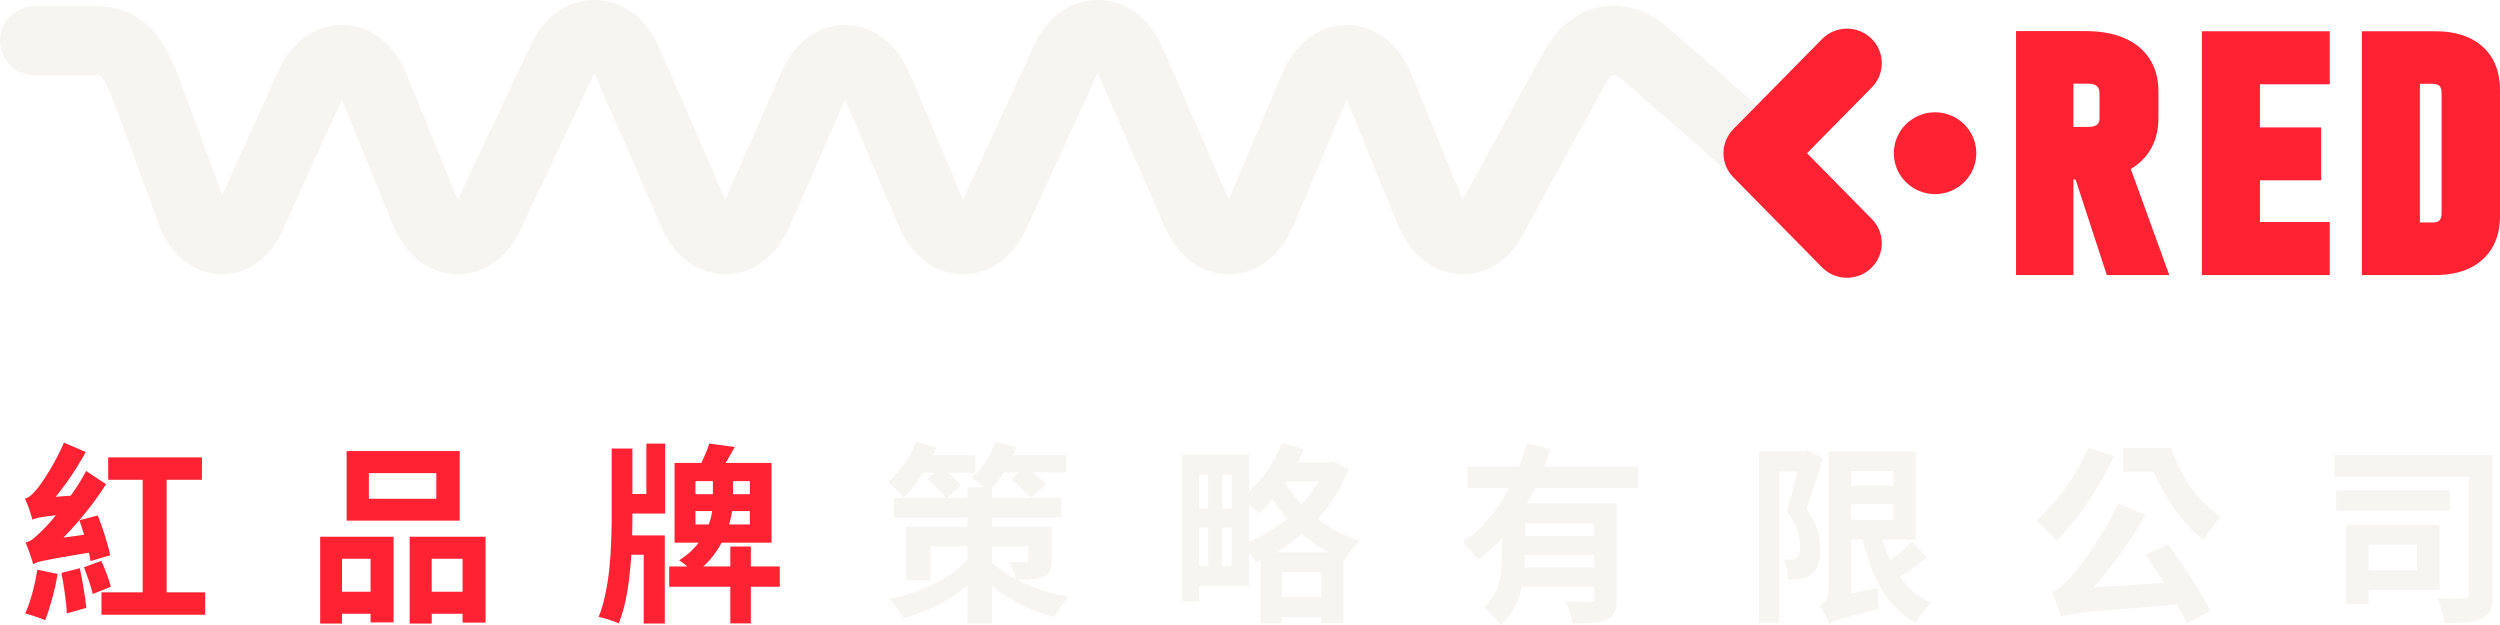
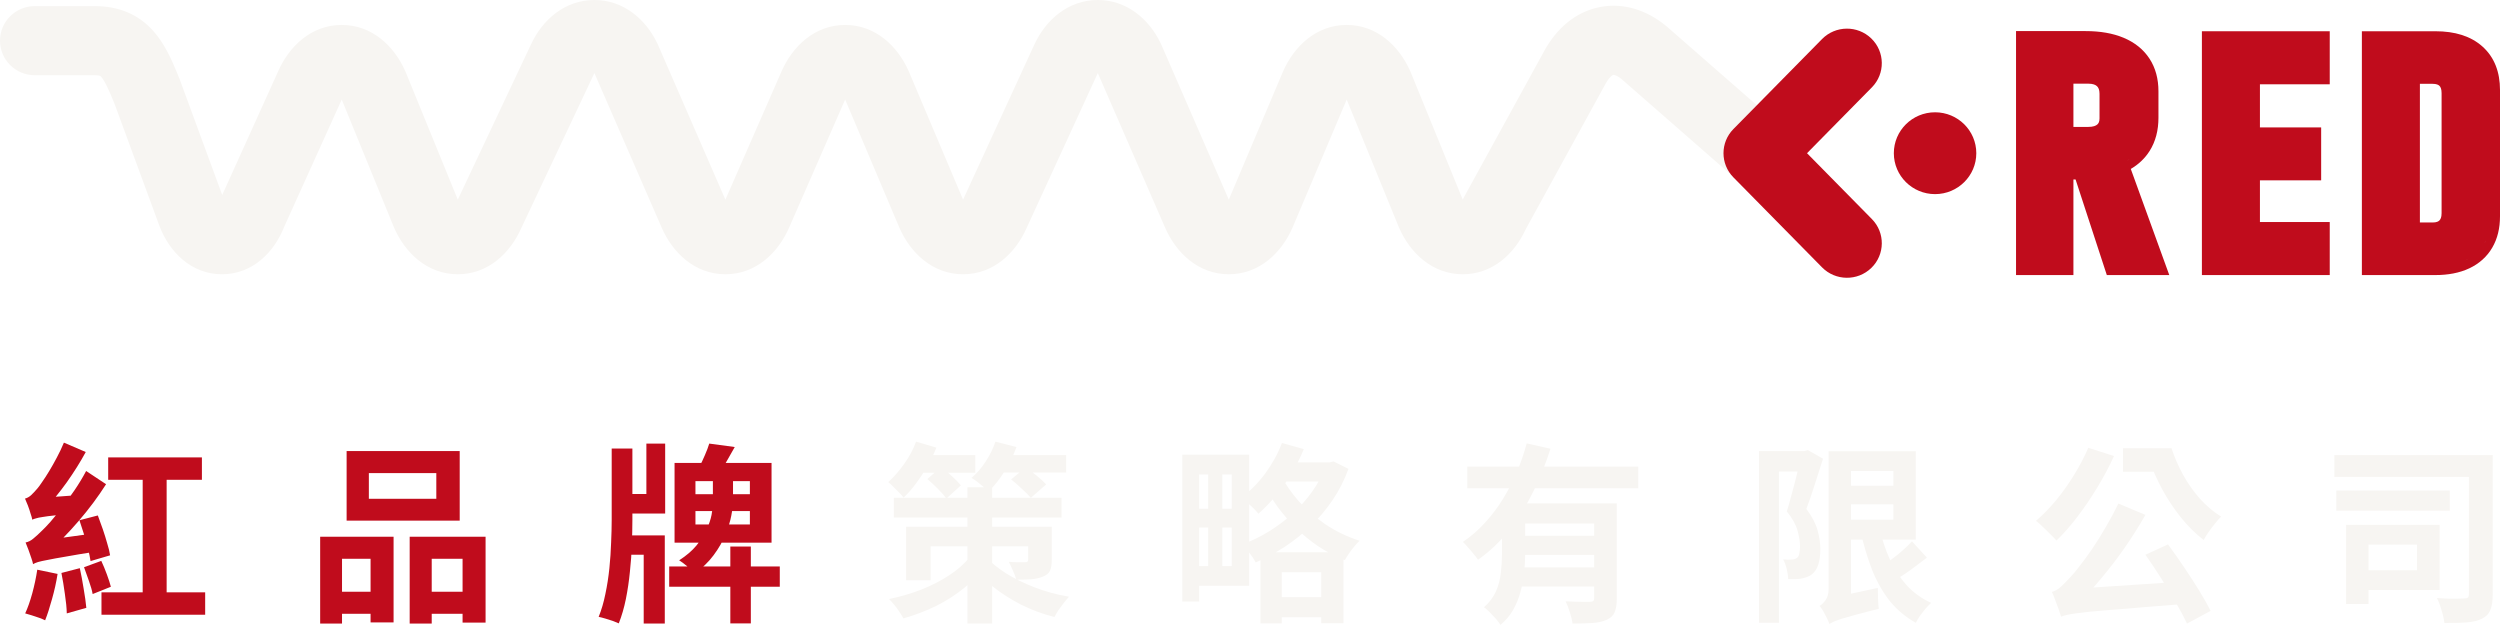
<svg xmlns="http://www.w3.org/2000/svg" width="900" height="225" viewBox="0 0 900 225" fill="none">
  <path d="M395.211 0C405.647 0 413.692 6.877 417.877 15.656L418.073 16.076L418.175 16.303L442.37 71.876L461.8 25.951L461.839 25.86C465.772 16.767 473.782 8.98 484.815 8.98C495.676 8.98 503.608 16.526 507.605 25.434L507.792 25.86L507.89 26.093L526.59 71.872C526.725 71.574 526.87 71.281 527.027 70.994L555.997 18.218C556.001 18.212 556.005 18.204 556.009 18.197C560.316 10.387 567.107 4.206 576.124 2.508C584.84 0.867 593.02 3.909 599.408 9.027L600.021 9.528L600.224 9.702L641.321 45.619C646.518 50.161 647.021 58.023 642.443 63.18C637.866 68.336 629.942 68.835 624.745 64.293L583.804 28.51C582.69 27.587 581.852 27.203 581.38 27.053C581.145 26.978 580.993 26.959 580.918 26.953C580.846 26.948 580.812 26.954 580.8 26.957C580.787 26.959 580.742 26.968 580.656 27.009C580.566 27.052 580.398 27.145 580.161 27.337C579.679 27.727 578.887 28.552 578.009 30.142L578.009 30.142L549.294 82.452C545.273 91.284 537.376 98.733 526.586 98.733C515.553 98.733 507.542 90.945 503.609 81.853C503.576 81.775 503.543 81.697 503.511 81.619L484.812 35.844L465.386 81.762C465.373 81.792 465.361 81.823 465.348 81.853C461.415 90.945 453.404 98.733 442.371 98.733C431.338 98.733 423.328 90.945 419.395 81.853V81.852L395.221 26.328C395.218 26.321 395.214 26.314 395.21 26.308C395.196 26.338 395.181 26.369 395.167 26.4L369.601 82.028C365.641 91.045 357.665 98.733 346.704 98.733C335.67 98.733 327.66 90.945 323.727 81.853C323.714 81.823 323.701 81.792 323.689 81.762L304.258 35.837L284.117 81.852C280.184 90.945 272.174 98.733 261.141 98.733C250.108 98.733 242.098 90.945 238.165 81.853V81.852L213.991 26.328C213.988 26.321 213.984 26.314 213.981 26.308C213.966 26.338 213.952 26.369 213.937 26.4C213.92 26.437 213.902 26.475 213.885 26.512L187.663 82.108C183.692 91.09 175.729 98.733 164.8 98.733C153.767 98.733 145.756 90.945 141.823 81.853C141.79 81.775 141.757 81.697 141.725 81.619L123.025 35.84C123.022 35.847 123.019 35.854 123.016 35.861L102.267 81.735C98.694 90.805 90.915 98.733 79.911 98.733C68.739 98.733 60.89 90.562 57.392 81.32C57.379 81.283 57.365 81.246 57.351 81.209L41.255 37.428C40.116 34.598 39.206 32.461 38.334 30.737C37.451 28.991 36.817 28.103 36.415 27.652C36.234 27.45 36.128 27.368 36.098 27.346C36.074 27.328 36.063 27.321 36.035 27.309C35.999 27.294 35.498 27.083 34.098 27.083H12.539C5.614 27.083 0 21.512 0 14.641C8.58977e-05 7.769 5.614 2.199 12.539 2.199H34.098C42.665 2.199 49.773 5.083 55.194 11.159C59.104 15.542 61.686 21.208 63.752 26.242L64.609 28.355L64.742 28.702L79.998 70.197L100.116 25.716C104.071 16.685 112.055 8.98 123.029 8.98C133.89 8.98 141.821 16.526 145.818 25.434L146.005 25.86L146.103 26.093L164.804 71.872C164.834 71.805 164.864 71.738 164.895 71.672L191.171 15.964C195.313 7.039 203.423 0 213.981 0C224.417 0 232.462 6.877 236.647 15.656L236.843 16.076L236.945 16.303L261.141 71.879L281.304 25.811C285.245 16.739 293.246 8.98 304.259 8.98C315.12 8.98 323.051 16.526 327.048 25.434L327.235 25.86L327.274 25.951L346.705 71.877C346.719 71.846 346.733 71.815 346.747 71.784L372.349 16.076C376.475 7.098 384.609 0 395.211 0Z" fill="#F7F5F2" />
-   <path d="M655.942 14.056C660.783 9.142 668.722 9.051 673.675 13.854C678.627 18.657 678.718 26.533 673.878 31.448L650.528 55.154L673.878 78.862C678.719 83.776 678.627 91.653 673.675 96.456C668.722 101.259 660.783 101.168 655.942 96.254L624.028 63.851C619.267 59.016 619.267 51.293 624.028 46.459L655.942 14.056Z" fill="#FF2233" />
-   <path d="M696.625 69.884C704.823 69.884 711.468 63.289 711.468 55.155C711.468 47.021 704.823 40.426 696.625 40.426C688.427 40.426 681.781 47.021 681.781 55.155C681.781 63.289 688.427 69.884 696.625 69.884Z" fill="#FF2233" />
-   <path fill-rule="evenodd" clip-rule="evenodd" d="M750.835 11.195C755.989 11.195 760.579 11.956 764.506 13.601C768.453 15.256 771.61 17.743 773.811 21.106C776.017 24.478 777.042 28.452 777.042 32.869V42.381C777.042 46.893 776.025 50.948 773.831 54.392C772.135 57.054 769.862 59.191 767.084 60.819L780.941 99.024H758.456L747.207 64.615H746.43V99.024H725.771V11.195H750.835ZM766.222 57.57C766.039 57.69 765.853 57.807 765.665 57.921C766.042 57.693 766.407 57.454 766.76 57.204L766.222 57.57ZM746.43 45.688H751.792C753.597 45.688 754.523 45.257 755.019 44.824C755.47 44.43 755.827 43.837 755.827 42.618V33.751C755.827 32.254 755.409 31.498 754.923 31.038C754.424 30.566 753.534 30.121 751.792 30.121H746.43V45.688ZM770.891 22.55C770.932 22.609 770.973 22.669 771.013 22.73L770.925 22.597C770.914 22.581 770.902 22.566 770.891 22.55Z" fill="#FF2233" />
-   <path d="M838.706 30.345H813.574V45.87H835.618V64.922H813.574V79.93H838.706V99.024H792.684V11.251H838.706V30.345Z" fill="#FF2233" />
-   <path fill-rule="evenodd" clip-rule="evenodd" d="M876.788 11.251C883.655 11.251 889.449 12.947 893.71 16.774C898.018 20.643 900 26.007 900 32.394V77.881C900 82.098 899.117 85.909 897.199 89.178C895.276 92.455 892.486 94.933 888.942 96.602C885.415 98.263 881.306 99.024 876.727 99.024H850.273V11.251H876.788ZM888.617 93.157C888.273 93.347 887.919 93.53 887.554 93.701L888.107 93.43C888.279 93.341 888.449 93.25 888.617 93.157ZM894.949 86.541C894.779 86.89 894.596 87.231 894.401 87.564L894.688 87.054C894.778 86.885 894.865 86.714 894.949 86.541ZM871.163 30.177V80.098H875.723C877.193 80.098 877.852 79.708 878.201 79.352C878.582 78.961 878.971 78.251 878.971 76.776V33.498C878.971 31.98 878.574 31.279 878.215 30.916C877.868 30.566 877.204 30.177 875.723 30.177H871.163ZM896.759 31.863C896.762 32.039 896.763 32.216 896.763 32.394L896.759 31.863Z" fill="#FF2233" />
+   <path d="M655.942 14.056C660.783 9.142 668.722 9.051 673.675 13.854C678.627 18.657 678.718 26.533 673.878 31.448L650.528 55.154L673.878 78.862C678.719 83.776 678.627 91.653 673.675 96.456C668.722 101.259 660.783 101.168 655.942 96.254L624.028 63.851C619.267 59.016 619.267 51.293 624.028 46.459L655.942 14.056Z" fill="#C00C1C" />
+   <path d="M696.625 69.884C704.823 69.884 711.468 63.289 711.468 55.155C711.468 47.021 704.823 40.426 696.625 40.426C688.427 40.426 681.781 47.021 681.781 55.155C681.781 63.289 688.427 69.884 696.625 69.884Z" fill="#C00C1C" />
+   <path fill-rule="evenodd" clip-rule="evenodd" d="M750.835 11.195C755.989 11.195 760.579 11.956 764.506 13.601C768.453 15.256 771.61 17.743 773.811 21.106C776.017 24.478 777.042 28.452 777.042 32.869V42.381C777.042 46.893 776.025 50.948 773.831 54.392C772.135 57.054 769.862 59.191 767.084 60.819L780.941 99.024H758.456L747.207 64.615H746.43V99.024H725.771V11.195H750.835ZM766.222 57.57C766.039 57.69 765.853 57.807 765.665 57.921C766.042 57.693 766.407 57.454 766.76 57.204L766.222 57.57ZM746.43 45.688H751.792C753.597 45.688 754.523 45.257 755.019 44.824C755.47 44.43 755.827 43.837 755.827 42.618V33.751C755.827 32.254 755.409 31.498 754.923 31.038C754.424 30.566 753.534 30.121 751.792 30.121H746.43V45.688ZM770.891 22.55C770.932 22.609 770.973 22.669 771.013 22.73L770.925 22.597C770.914 22.581 770.902 22.566 770.891 22.55Z" fill="#C00C1C" />
+   <path d="M838.706 30.345H813.574V45.87H835.618V64.922H813.574V79.93H838.706V99.024H792.684V11.251H838.706V30.345Z" fill="#C00C1C" />
+   <path fill-rule="evenodd" clip-rule="evenodd" d="M876.788 11.251C883.655 11.251 889.449 12.947 893.71 16.774C898.018 20.643 900 26.007 900 32.394V77.881C900 82.098 899.117 85.909 897.199 89.178C895.276 92.455 892.486 94.933 888.942 96.602C885.415 98.263 881.306 99.024 876.727 99.024H850.273V11.251H876.788ZM888.617 93.157C888.273 93.347 887.919 93.53 887.554 93.701L888.107 93.43C888.279 93.341 888.449 93.25 888.617 93.157ZM894.949 86.541C894.779 86.89 894.596 87.231 894.401 87.564L894.688 87.054C894.778 86.885 894.865 86.714 894.949 86.541ZM871.163 30.177V80.098H875.723C877.193 80.098 877.852 79.708 878.201 79.352C878.582 78.961 878.971 78.251 878.971 76.776V33.498C878.971 31.98 878.574 31.279 878.215 30.916C877.868 30.566 877.204 30.177 875.723 30.177H871.163ZM896.759 31.863C896.762 32.039 896.763 32.216 896.763 32.394L896.759 31.863Z" fill="#C00C1C" />
  <path d="M840.381 163.83H891.786V171.696H840.381V163.83ZM841.071 176.595H881.919V183.84H841.071V176.595ZM888.819 163.83H897.375V213.993C897.375 216.339 897.099 218.179 896.547 219.513C896.041 220.893 895.052 221.951 893.58 222.687C892.154 223.423 890.314 223.883 888.06 224.067C885.806 224.251 883.115 224.32 879.987 224.274C879.895 223.446 879.711 222.48 879.435 221.376C879.159 220.318 878.837 219.237 878.469 218.133C878.101 217.029 877.71 216.086 877.296 215.304C878.63 215.396 879.964 215.465 881.298 215.511C882.632 215.511 883.828 215.511 884.886 215.511C885.944 215.465 886.703 215.442 887.163 215.442C887.807 215.442 888.244 215.327 888.474 215.097C888.704 214.867 888.819 214.43 888.819 213.786V163.83ZM844.59 188.946H852.663V217.443H844.59V188.946ZM851.766 188.946H878.262V212.406H851.766V205.299H870.12V196.053H851.766V188.946Z" fill="#F7F5F2" />
  <path d="M772.347 199.71L780.489 195.984C782.375 198.56 784.284 201.274 786.216 204.126C788.148 206.978 789.965 209.784 791.667 212.544C793.369 215.304 794.749 217.765 795.807 219.927L787.32 224.481C786.308 222.319 784.974 219.812 783.318 216.96C781.662 214.062 779.868 211.095 777.936 208.059C776.004 205.023 774.141 202.24 772.347 199.71ZM751.785 161.208L761.031 164.175C759.329 167.947 757.328 171.719 755.028 175.491C752.774 179.217 750.382 182.736 747.852 186.048C745.368 189.314 742.861 192.166 740.331 194.604C739.779 193.96 739.043 193.201 738.123 192.327C737.249 191.407 736.329 190.51 735.363 189.636C734.443 188.716 733.638 188.003 732.948 187.497C735.386 185.427 737.778 182.989 740.124 180.183C742.47 177.331 744.632 174.295 746.61 171.075C748.634 167.809 750.359 164.52 751.785 161.208ZM741.987 221.997C741.803 221.399 741.527 220.548 741.159 219.444C740.791 218.386 740.377 217.282 739.917 216.132C739.503 214.936 739.089 213.924 738.675 213.096C739.825 212.774 740.906 212.153 741.918 211.233C742.93 210.313 744.126 209.094 745.506 207.576C746.242 206.84 747.277 205.598 748.611 203.85C749.991 202.102 751.509 200.032 753.165 197.64C754.821 195.202 756.454 192.58 758.064 189.774C759.72 186.968 761.238 184.139 762.618 181.287L772.347 185.358C770.093 189.314 767.632 193.224 764.964 197.088C762.296 200.906 759.536 204.517 756.684 207.921C753.878 211.325 751.072 214.384 748.266 217.098V217.305C748.266 217.305 747.944 217.466 747.3 217.788C746.702 218.11 745.966 218.524 745.092 219.03C744.264 219.536 743.528 220.042 742.884 220.548C742.286 221.054 741.987 221.537 741.987 221.997ZM741.987 221.997L741.711 214.959L747.231 211.923L786.837 209.301C787.021 210.589 787.32 211.992 787.734 213.51C788.148 215.028 788.47 216.27 788.7 217.236C782.398 217.742 776.924 218.179 772.278 218.547C767.678 218.961 763.745 219.283 760.479 219.513C757.259 219.789 754.568 220.019 752.406 220.203C750.29 220.433 748.565 220.64 747.231 220.824C745.943 221.008 744.885 221.192 744.057 221.376C743.275 221.56 742.585 221.767 741.987 221.997ZM772.071 161.346H781.731C782.789 164.566 784.169 167.74 785.871 170.868C787.573 173.95 789.574 176.802 791.874 179.424C794.22 182.046 796.796 184.231 799.602 185.979C799.004 186.577 798.291 187.382 797.463 188.394C796.635 189.406 795.853 190.441 795.117 191.499C794.381 192.557 793.783 193.523 793.323 194.397C790.287 192.051 787.527 189.314 785.043 186.186C782.559 183.058 780.374 179.769 778.488 176.319C776.602 172.823 775.038 169.35 773.796 165.9H772.071V161.346ZM764.274 161.346H778.695V169.833H764.274V161.346Z" fill="#F7F5F2" />
  <path d="M633.243 162.381H649.803V169.764H640.419V224.205H633.243V162.381ZM648.354 162.381H649.665L650.838 162.036L656.289 165.141C655.369 168.039 654.38 171.121 653.322 174.387C652.31 177.607 651.298 180.551 650.286 183.219C652.356 185.979 653.713 188.578 654.357 191.016C655.001 193.408 655.323 195.616 655.323 197.64C655.323 199.894 655.07 201.78 654.564 203.298C654.104 204.77 653.322 205.943 652.218 206.817C651.666 207.231 651.045 207.553 650.355 207.783C649.711 208.013 649.021 208.197 648.285 208.335C647.641 208.427 646.928 208.473 646.146 208.473C645.364 208.473 644.559 208.473 643.731 208.473C643.731 207.507 643.57 206.334 643.248 204.954C642.926 203.574 642.489 202.378 641.937 201.366C642.581 201.412 643.133 201.458 643.593 201.504C644.099 201.504 644.559 201.481 644.973 201.435C645.709 201.435 646.33 201.251 646.836 200.883C647.296 200.607 647.595 200.101 647.733 199.365C647.917 198.629 648.009 197.755 648.009 196.743C648.009 195.087 647.71 193.178 647.112 191.016C646.514 188.854 645.226 186.554 643.248 184.116C643.754 182.552 644.237 180.873 644.697 179.079C645.203 177.285 645.686 175.491 646.146 173.697C646.606 171.903 647.02 170.224 647.388 168.66C647.802 167.05 648.124 165.716 648.354 164.658V162.381ZM662.154 162.45H689.685V194.259H662.154V187.083H681.612V169.557H662.154V162.45ZM662.706 174.87H686.166V181.563H662.706V174.87ZM676.575 190.05C677.495 194.098 678.76 197.893 680.37 201.435C681.98 204.931 684.004 208.036 686.442 210.75C688.926 213.418 691.847 215.511 695.205 217.029C694.607 217.581 693.94 218.271 693.204 219.099C692.514 219.927 691.847 220.778 691.203 221.652C690.605 222.572 690.099 223.423 689.685 224.205C686.005 222.135 682.877 219.513 680.301 216.339C677.771 213.119 675.655 209.393 673.953 205.161C672.297 200.883 670.917 196.26 669.813 191.292L676.575 190.05ZM688.305 194.88L693.687 200.745C692.445 201.711 691.111 202.723 689.685 203.781C688.305 204.839 686.925 205.828 685.545 206.748C684.211 207.622 682.946 208.404 681.75 209.094L677.472 203.919C678.53 203.183 679.726 202.309 681.06 201.297C682.44 200.285 683.751 199.227 684.993 198.123C686.281 196.973 687.385 195.892 688.305 194.88ZM658.566 224.619L657.876 217.443L661.257 214.821L676.023 211.647C676.023 212.797 676.046 214.108 676.092 215.58C676.138 217.052 676.23 218.248 676.368 219.168C673.01 219.996 670.25 220.709 668.088 221.307C665.926 221.905 664.224 222.388 662.982 222.756C661.74 223.17 660.797 223.515 660.153 223.791C659.509 224.113 658.98 224.389 658.566 224.619ZM658.566 224.619C658.382 224.021 658.083 223.308 657.669 222.48C657.255 221.652 656.818 220.824 656.358 219.996C655.898 219.214 655.461 218.593 655.047 218.133C655.783 217.719 656.496 217.029 657.186 216.063C657.922 215.051 658.29 213.74 658.29 212.13V162.45H666.363V217.167C666.363 217.167 666.087 217.328 665.535 217.65C665.029 217.972 664.385 218.386 663.603 218.892C662.867 219.444 662.108 220.042 661.326 220.686C660.544 221.376 659.877 222.066 659.325 222.756C658.819 223.446 658.566 224.067 658.566 224.619Z" fill="#F7F5F2" />
  <path d="M528.225 167.97H589.773V175.767H528.225V167.97ZM545.682 192.879H576.663V199.779H545.682V192.879ZM573.903 181.218H582.045V215.511C582.045 217.535 581.792 219.145 581.286 220.341C580.826 221.537 579.883 222.457 578.457 223.101C577.077 223.745 575.375 224.136 573.351 224.274C571.327 224.412 568.912 224.481 566.106 224.481C565.968 223.331 565.646 221.974 565.14 220.41C564.68 218.892 564.174 217.581 563.622 216.477C564.818 216.523 566.014 216.569 567.21 216.615C568.406 216.661 569.464 216.684 570.384 216.684C571.35 216.684 572.017 216.684 572.385 216.684C572.983 216.638 573.374 216.523 573.558 216.339C573.788 216.155 573.903 215.833 573.903 215.373V181.218ZM549.615 159.621L558.171 161.553C556.561 166.613 554.56 171.627 552.168 176.595C549.776 181.517 546.924 186.14 543.612 190.464C540.3 194.742 536.459 198.422 532.089 201.504C531.675 200.86 531.123 200.147 530.433 199.365C529.789 198.537 529.122 197.755 528.432 197.019C527.788 196.237 527.19 195.593 526.638 195.087C529.582 193.109 532.273 190.763 534.711 188.049C537.195 185.335 539.38 182.414 541.266 179.286C543.198 176.112 544.854 172.869 546.234 169.557C547.614 166.199 548.741 162.887 549.615 159.621ZM545.544 204.264H576.663V211.164H545.544V204.264ZM545.268 181.218H575.766V188.463H545.268V181.218ZM540.714 181.218H549.063V199.641C549.063 201.711 548.925 203.919 548.649 206.265C548.419 208.565 547.982 210.865 547.338 213.165C546.74 215.419 545.866 217.558 544.716 219.582C543.566 221.606 542.048 223.4 540.162 224.964C539.84 224.412 539.311 223.699 538.575 222.825C537.839 221.997 537.057 221.169 536.229 220.341C535.447 219.559 534.78 218.984 534.228 218.616C536.206 216.868 537.655 214.936 538.575 212.82C539.495 210.704 540.07 208.496 540.3 206.196C540.576 203.896 540.714 201.665 540.714 199.503V181.218Z" fill="#F7F5F2" />
  <path d="M429.831 163.692H449.703V210.888H429.831V203.781H443.424V170.799H429.831V163.692ZM425.622 163.692H431.694V216.546H425.622V163.692ZM428.934 183.15H446.598V189.912H428.934V183.15ZM458.535 214.959H479.856V222.204H458.535V214.959ZM460.605 166.452H479.028V173.352H460.605V166.452ZM434.937 167.901H440.043V206.886H434.937V167.901ZM453.774 198.813H483.651V224.343H475.647V205.989H461.433V224.412H453.774V198.813ZM477.234 166.452H478.683L480.063 166.107L485.445 168.798C483.973 172.846 482.064 176.595 479.718 180.045C477.418 183.449 474.796 186.554 471.852 189.36C468.954 192.166 465.826 194.673 462.468 196.881C459.11 199.043 455.637 200.906 452.049 202.47C451.543 201.458 450.807 200.331 449.841 199.089C448.921 197.801 448.047 196.766 447.219 195.984C450.485 194.788 453.659 193.247 456.741 191.361C459.823 189.475 462.698 187.313 465.366 184.875C468.034 182.437 470.38 179.792 472.404 176.94C474.474 174.042 476.084 171.029 477.234 167.901V166.452ZM461.502 159.483L469.368 161.691C468.126 164.727 466.631 167.694 464.883 170.592C463.135 173.444 461.249 176.089 459.225 178.527C457.201 180.965 455.131 183.104 453.015 184.944C452.601 184.392 452.026 183.748 451.29 183.012C450.554 182.276 449.795 181.563 449.013 180.873C448.231 180.137 447.541 179.539 446.943 179.079C450.025 176.825 452.854 173.973 455.43 170.523C458.006 167.027 460.03 163.347 461.502 159.483ZM461.295 171.489C462.813 174.387 464.883 177.354 467.505 180.39C470.173 183.38 473.347 186.14 477.027 188.67C480.753 191.2 484.893 193.201 489.447 194.673C488.895 195.179 488.274 195.846 487.584 196.674C486.894 197.502 486.25 198.353 485.652 199.227C485.054 200.101 484.548 200.906 484.134 201.642C480.684 200.262 477.464 198.583 474.474 196.605C471.53 194.581 468.839 192.373 466.401 189.981C464.009 187.543 461.87 185.059 459.984 182.529C458.144 179.953 456.603 177.446 455.361 175.008L461.295 171.489Z" fill="#F7F5F2" />
  <path d="M321.777 179.217H382.152V186.324H321.777V179.217ZM348.273 175.422H357.174V224.481H348.273V175.422ZM326.193 189.636H374.493V196.674H335.025V208.887H326.193V189.636ZM370.146 189.636H378.633V201.435C378.633 203.137 378.426 204.471 378.012 205.437C377.598 206.357 376.747 207.07 375.459 207.576C374.217 208.082 372.791 208.404 371.181 208.542C369.617 208.634 367.846 208.68 365.868 208.68C365.592 207.622 365.178 206.518 364.626 205.368C364.12 204.172 363.637 203.137 363.177 202.263C364.281 202.355 365.431 202.401 366.627 202.401C367.823 202.401 368.628 202.401 369.042 202.401C369.41 202.401 369.686 202.332 369.87 202.194C370.054 202.056 370.146 201.803 370.146 201.435V189.636ZM349.101 200.538L355.311 202.884C353.149 206.012 350.504 208.864 347.376 211.44C344.248 214.016 340.798 216.247 337.026 218.133C333.254 219.973 329.321 221.468 325.227 222.618C324.859 221.928 324.376 221.146 323.778 220.272C323.226 219.398 322.605 218.547 321.915 217.719C321.225 216.891 320.604 216.201 320.052 215.649C324.1 214.821 327.964 213.694 331.644 212.268C335.37 210.796 338.728 209.071 341.718 207.093C344.754 205.115 347.215 202.93 349.101 200.538ZM355.035 200.607C356.737 202.493 359.083 204.402 362.073 206.334C365.063 208.22 368.513 209.922 372.423 211.44C376.333 212.958 380.473 214.085 384.843 214.821C384.291 215.419 383.67 216.155 382.98 217.029C382.336 217.903 381.692 218.777 381.048 219.651C380.45 220.571 379.967 221.399 379.599 222.135C375.321 221.031 371.296 219.536 367.524 217.65C363.798 215.718 360.486 213.602 357.588 211.302C354.69 208.956 352.39 206.679 350.688 204.471L355.035 200.607ZM329.367 163.83H351.102V170.178H329.367V163.83ZM358.002 163.83H383.808V170.109H358.002V163.83ZM329.781 159L337.095 161.139C336.221 163.393 335.14 165.624 333.852 167.832C332.564 170.04 331.184 172.133 329.712 174.111C328.286 176.043 326.814 177.722 325.296 179.148C324.928 178.642 324.399 178.044 323.709 177.354C323.019 176.664 322.329 175.974 321.639 175.284C320.949 174.548 320.328 173.973 319.776 173.559C321.8 171.719 323.709 169.534 325.503 167.004C327.343 164.428 328.769 161.76 329.781 159ZM358.347 159L365.937 160.932C364.833 163.968 363.384 166.912 361.59 169.764C359.796 172.616 357.91 174.985 355.932 176.871C355.472 176.411 354.851 175.882 354.069 175.284C353.333 174.64 352.574 174.019 351.792 173.421C351.01 172.823 350.32 172.363 349.722 172.041C351.654 170.431 353.356 168.476 354.828 166.176C356.346 163.876 357.519 161.484 358.347 159ZM333.852 172.455L338.82 168.108C340.016 169.028 341.304 170.132 342.684 171.42C344.064 172.662 345.145 173.766 345.927 174.732L340.683 179.493C339.993 178.481 338.981 177.308 337.647 175.974C336.313 174.64 335.048 173.467 333.852 172.455ZM364.005 172.593L369.249 168.246C370.491 169.12 371.825 170.132 373.251 171.282C374.677 172.432 375.804 173.467 376.632 174.387L371.112 179.217C370.33 178.297 369.249 177.216 367.869 175.974C366.535 174.686 365.247 173.559 364.005 172.593Z" fill="#F7F5F2" />
-   <path d="M255.33 159.69L264.507 160.932C263.587 162.588 262.713 164.129 261.885 165.555C261.103 166.981 260.344 168.223 259.608 169.281L251.811 167.97C252.455 166.774 253.099 165.417 253.743 163.899C254.433 162.335 254.962 160.932 255.33 159.69ZM250.362 183.978V188.808H269.958V183.978H250.362ZM250.362 173.214V177.906H269.958V173.214H250.362ZM242.841 166.659H277.755V195.363H242.841V166.659ZM240.909 203.919H280.722V211.233H240.909V203.919ZM262.92 196.743H270.303V224.412H262.92V196.743ZM256.641 169.143H263.886V181.149C263.886 182.115 263.679 183.61 263.265 185.634C262.897 187.612 262.207 189.866 261.195 192.396C260.183 194.88 258.757 197.364 256.917 199.848C255.123 202.286 252.823 204.494 250.017 206.472C249.465 205.69 248.614 204.839 247.464 203.919C246.36 202.999 245.371 202.263 244.497 201.711C247.073 200.055 249.143 198.284 250.707 196.398C252.271 194.466 253.49 192.557 254.364 190.671C255.238 188.785 255.836 187.014 256.158 185.358C256.48 183.656 256.641 182.23 256.641 181.08V169.143ZM224.487 177.837H239.46V184.875H224.487V177.837ZM232.698 159.69H239.46V182.046H232.698V159.69ZM224.694 192.741H239.322V224.481H231.732V199.71H224.694V192.741ZM220.209 161.484H227.661V187.221C227.661 189.935 227.592 192.879 227.454 196.053C227.362 199.227 227.132 202.493 226.764 205.851C226.442 209.163 225.959 212.429 225.315 215.649C224.671 218.823 223.82 221.744 222.762 224.412C222.164 224.136 221.428 223.837 220.554 223.515C219.726 223.239 218.852 222.963 217.932 222.687C217.012 222.411 216.207 222.204 215.517 222.066C216.529 219.582 217.334 216.845 217.932 213.855C218.576 210.819 219.059 207.714 219.381 204.54C219.703 201.366 219.91 198.307 220.002 195.363C220.14 192.373 220.209 189.659 220.209 187.221V161.484Z" fill="#FF2233" />
-   <path d="M132.786 170.316V179.562H157.074V170.316H132.786ZM124.782 162.381H165.492V187.428H124.782V162.381ZM115.26 193.224H141.687V224.067H133.407V201.159H123.126V224.481H115.26V193.224ZM147.483 193.224H174.807V224.136H166.527V201.159H155.418V224.481H147.483V193.224ZM118.71 213.027H136.857V220.962H118.71V213.027ZM151.278 213.027H170.598V220.962H151.278V213.027Z" fill="#FF2233" />
-   <path d="M28.596 187.29L35.22 185.565C35.818 187.129 36.416 188.785 37.014 190.533C37.612 192.281 38.141 193.983 38.601 195.639C39.107 197.249 39.452 198.675 39.636 199.917L32.598 201.987C32.414 200.745 32.115 199.273 31.701 197.571C31.287 195.869 30.804 194.144 30.252 192.396C29.7 190.602 29.148 188.9 28.596 187.29ZM22.11 206.265L28.734 204.54C29.24 206.84 29.7 209.301 30.114 211.923C30.574 214.545 30.896 216.845 31.08 218.823L24.042 220.824C23.996 218.846 23.766 216.5 23.352 213.786C22.984 211.072 22.57 208.565 22.11 206.265ZM13.416 205.092L20.73 206.61C20.27 209.554 19.603 212.567 18.729 215.649C17.901 218.685 17.073 221.238 16.245 223.308C15.693 223.032 14.98 222.733 14.106 222.411C13.232 222.089 12.335 221.79 11.415 221.514C10.495 221.238 9.713 221.008 9.069 220.824C9.989 218.846 10.84 216.431 11.622 213.579C12.404 210.681 13.002 207.852 13.416 205.092ZM11.622 187.083C11.53 186.531 11.323 185.795 11.001 184.875C10.725 183.909 10.403 182.943 10.035 181.977C9.667 181.011 9.322 180.183 9 179.493C9.736 179.309 10.449 178.918 11.139 178.32C11.829 177.676 12.588 176.871 13.416 175.905C13.83 175.445 14.405 174.663 15.141 173.559C15.923 172.455 16.774 171.144 17.694 169.626C18.614 168.108 19.534 166.475 20.454 164.727C21.42 162.933 22.271 161.139 23.007 159.345L30.873 162.726C28.895 166.36 26.618 169.994 24.042 173.628C21.466 177.216 18.936 180.321 16.452 182.943V183.15C16.452 183.15 16.199 183.288 15.693 183.564C15.233 183.794 14.681 184.116 14.037 184.53C13.393 184.944 12.818 185.381 12.312 185.841C11.852 186.301 11.622 186.715 11.622 187.083ZM11.622 187.083L11.415 181.425L14.796 179.217L27.147 178.32C26.917 179.332 26.733 180.482 26.595 181.77C26.457 183.012 26.365 184.024 26.319 184.806C23.559 185.082 21.305 185.335 19.557 185.565C17.809 185.749 16.406 185.933 15.348 186.117C14.336 186.255 13.554 186.416 13.002 186.6C12.45 186.738 11.99 186.899 11.622 187.083ZM11.898 203.091C11.806 202.539 11.599 201.803 11.277 200.883C10.955 199.917 10.61 198.928 10.242 197.916C9.874 196.904 9.529 196.03 9.207 195.294C10.173 195.11 11.093 194.65 11.967 193.914C12.887 193.178 13.991 192.166 15.279 190.878C15.923 190.28 16.866 189.291 18.108 187.911C19.35 186.485 20.707 184.806 22.179 182.874C23.697 180.896 25.238 178.78 26.802 176.526C28.366 174.226 29.769 171.903 31.011 169.557L38.187 174.318C35.289 178.872 31.977 183.311 28.251 187.635C24.571 191.913 20.868 195.685 17.142 198.951V199.089C17.142 199.089 16.866 199.227 16.314 199.503C15.808 199.779 15.21 200.124 14.52 200.538C13.83 200.952 13.209 201.389 12.657 201.849C12.151 202.309 11.898 202.723 11.898 203.091ZM11.898 203.091L11.484 196.95L15.072 194.604L34.668 191.913C34.53 192.925 34.415 194.098 34.323 195.432C34.277 196.72 34.277 197.778 34.323 198.606C29.907 199.296 26.319 199.894 23.559 200.4C20.799 200.86 18.66 201.251 17.142 201.573C15.624 201.849 14.474 202.102 13.692 202.332C12.956 202.562 12.358 202.815 11.898 203.091ZM30.252 204.195L36.462 201.918C37.152 203.39 37.819 205 38.463 206.748C39.107 208.496 39.59 209.991 39.912 211.233L33.357 213.855C33.127 212.567 32.69 211.026 32.046 209.232C31.402 207.392 30.804 205.713 30.252 204.195ZM38.946 164.658H72.687V172.731H38.946V164.658ZM36.531 213.234H73.86V221.307H36.531V213.234ZM51.366 169.074H59.991V217.995H51.366V169.074Z" fill="#FF2233" />
+   <path d="M255.33 159.69L264.507 160.932C263.587 162.588 262.713 164.129 261.885 165.555C261.103 166.981 260.344 168.223 259.608 169.281L251.811 167.97C252.455 166.774 253.099 165.417 253.743 163.899C254.433 162.335 254.962 160.932 255.33 159.69ZM250.362 183.978V188.808H269.958V183.978H250.362ZM250.362 173.214V177.906H269.958V173.214H250.362ZM242.841 166.659H277.755V195.363H242.841V166.659ZM240.909 203.919H280.722V211.233H240.909V203.919ZM262.92 196.743H270.303V224.412H262.92V196.743ZM256.641 169.143H263.886V181.149C263.886 182.115 263.679 183.61 263.265 185.634C262.897 187.612 262.207 189.866 261.195 192.396C260.183 194.88 258.757 197.364 256.917 199.848C255.123 202.286 252.823 204.494 250.017 206.472C249.465 205.69 248.614 204.839 247.464 203.919C246.36 202.999 245.371 202.263 244.497 201.711C247.073 200.055 249.143 198.284 250.707 196.398C252.271 194.466 253.49 192.557 254.364 190.671C255.238 188.785 255.836 187.014 256.158 185.358C256.48 183.656 256.641 182.23 256.641 181.08V169.143ZM224.487 177.837H239.46V184.875H224.487V177.837ZM232.698 159.69H239.46V182.046H232.698V159.69ZM224.694 192.741H239.322V224.481H231.732V199.71H224.694V192.741ZM220.209 161.484H227.661V187.221C227.661 189.935 227.592 192.879 227.454 196.053C227.362 199.227 227.132 202.493 226.764 205.851C226.442 209.163 225.959 212.429 225.315 215.649C224.671 218.823 223.82 221.744 222.762 224.412C222.164 224.136 221.428 223.837 220.554 223.515C219.726 223.239 218.852 222.963 217.932 222.687C217.012 222.411 216.207 222.204 215.517 222.066C216.529 219.582 217.334 216.845 217.932 213.855C218.576 210.819 219.059 207.714 219.381 204.54C219.703 201.366 219.91 198.307 220.002 195.363C220.14 192.373 220.209 189.659 220.209 187.221V161.484Z" fill="#C00C1C" />
+   <path d="M132.786 170.316V179.562H157.074V170.316H132.786ZM124.782 162.381H165.492V187.428H124.782V162.381ZM115.26 193.224H141.687V224.067H133.407V201.159H123.126V224.481H115.26V193.224ZM147.483 193.224H174.807V224.136H166.527V201.159H155.418V224.481H147.483V193.224ZM118.71 213.027H136.857V220.962H118.71V213.027ZM151.278 213.027H170.598V220.962H151.278V213.027Z" fill="#C00C1C" />
+   <path d="M28.596 187.29L35.22 185.565C35.818 187.129 36.416 188.785 37.014 190.533C37.612 192.281 38.141 193.983 38.601 195.639C39.107 197.249 39.452 198.675 39.636 199.917L32.598 201.987C32.414 200.745 32.115 199.273 31.701 197.571C31.287 195.869 30.804 194.144 30.252 192.396C29.7 190.602 29.148 188.9 28.596 187.29ZM22.11 206.265L28.734 204.54C29.24 206.84 29.7 209.301 30.114 211.923C30.574 214.545 30.896 216.845 31.08 218.823L24.042 220.824C23.996 218.846 23.766 216.5 23.352 213.786C22.984 211.072 22.57 208.565 22.11 206.265ZM13.416 205.092L20.73 206.61C20.27 209.554 19.603 212.567 18.729 215.649C17.901 218.685 17.073 221.238 16.245 223.308C15.693 223.032 14.98 222.733 14.106 222.411C13.232 222.089 12.335 221.79 11.415 221.514C10.495 221.238 9.713 221.008 9.069 220.824C9.989 218.846 10.84 216.431 11.622 213.579C12.404 210.681 13.002 207.852 13.416 205.092ZM11.622 187.083C11.53 186.531 11.323 185.795 11.001 184.875C10.725 183.909 10.403 182.943 10.035 181.977C9.667 181.011 9.322 180.183 9 179.493C9.736 179.309 10.449 178.918 11.139 178.32C11.829 177.676 12.588 176.871 13.416 175.905C13.83 175.445 14.405 174.663 15.141 173.559C15.923 172.455 16.774 171.144 17.694 169.626C18.614 168.108 19.534 166.475 20.454 164.727C21.42 162.933 22.271 161.139 23.007 159.345L30.873 162.726C28.895 166.36 26.618 169.994 24.042 173.628C21.466 177.216 18.936 180.321 16.452 182.943V183.15C16.452 183.15 16.199 183.288 15.693 183.564C15.233 183.794 14.681 184.116 14.037 184.53C13.393 184.944 12.818 185.381 12.312 185.841C11.852 186.301 11.622 186.715 11.622 187.083ZM11.622 187.083L11.415 181.425L14.796 179.217L27.147 178.32C26.917 179.332 26.733 180.482 26.595 181.77C26.457 183.012 26.365 184.024 26.319 184.806C23.559 185.082 21.305 185.335 19.557 185.565C17.809 185.749 16.406 185.933 15.348 186.117C14.336 186.255 13.554 186.416 13.002 186.6C12.45 186.738 11.99 186.899 11.622 187.083ZM11.898 203.091C11.806 202.539 11.599 201.803 11.277 200.883C10.955 199.917 10.61 198.928 10.242 197.916C9.874 196.904 9.529 196.03 9.207 195.294C10.173 195.11 11.093 194.65 11.967 193.914C12.887 193.178 13.991 192.166 15.279 190.878C15.923 190.28 16.866 189.291 18.108 187.911C19.35 186.485 20.707 184.806 22.179 182.874C23.697 180.896 25.238 178.78 26.802 176.526C28.366 174.226 29.769 171.903 31.011 169.557L38.187 174.318C35.289 178.872 31.977 183.311 28.251 187.635C24.571 191.913 20.868 195.685 17.142 198.951V199.089C17.142 199.089 16.866 199.227 16.314 199.503C15.808 199.779 15.21 200.124 14.52 200.538C13.83 200.952 13.209 201.389 12.657 201.849C12.151 202.309 11.898 202.723 11.898 203.091ZM11.898 203.091L11.484 196.95L15.072 194.604L34.668 191.913C34.53 192.925 34.415 194.098 34.323 195.432C34.277 196.72 34.277 197.778 34.323 198.606C29.907 199.296 26.319 199.894 23.559 200.4C20.799 200.86 18.66 201.251 17.142 201.573C15.624 201.849 14.474 202.102 13.692 202.332C12.956 202.562 12.358 202.815 11.898 203.091ZM30.252 204.195L36.462 201.918C37.152 203.39 37.819 205 38.463 206.748C39.107 208.496 39.59 209.991 39.912 211.233L33.357 213.855C33.127 212.567 32.69 211.026 32.046 209.232C31.402 207.392 30.804 205.713 30.252 204.195ZM38.946 164.658H72.687V172.731H38.946V164.658ZM36.531 213.234H73.86V221.307H36.531V213.234ZM51.366 169.074H59.991V217.995H51.366V169.074Z" fill="#C00C1C" />
</svg>
